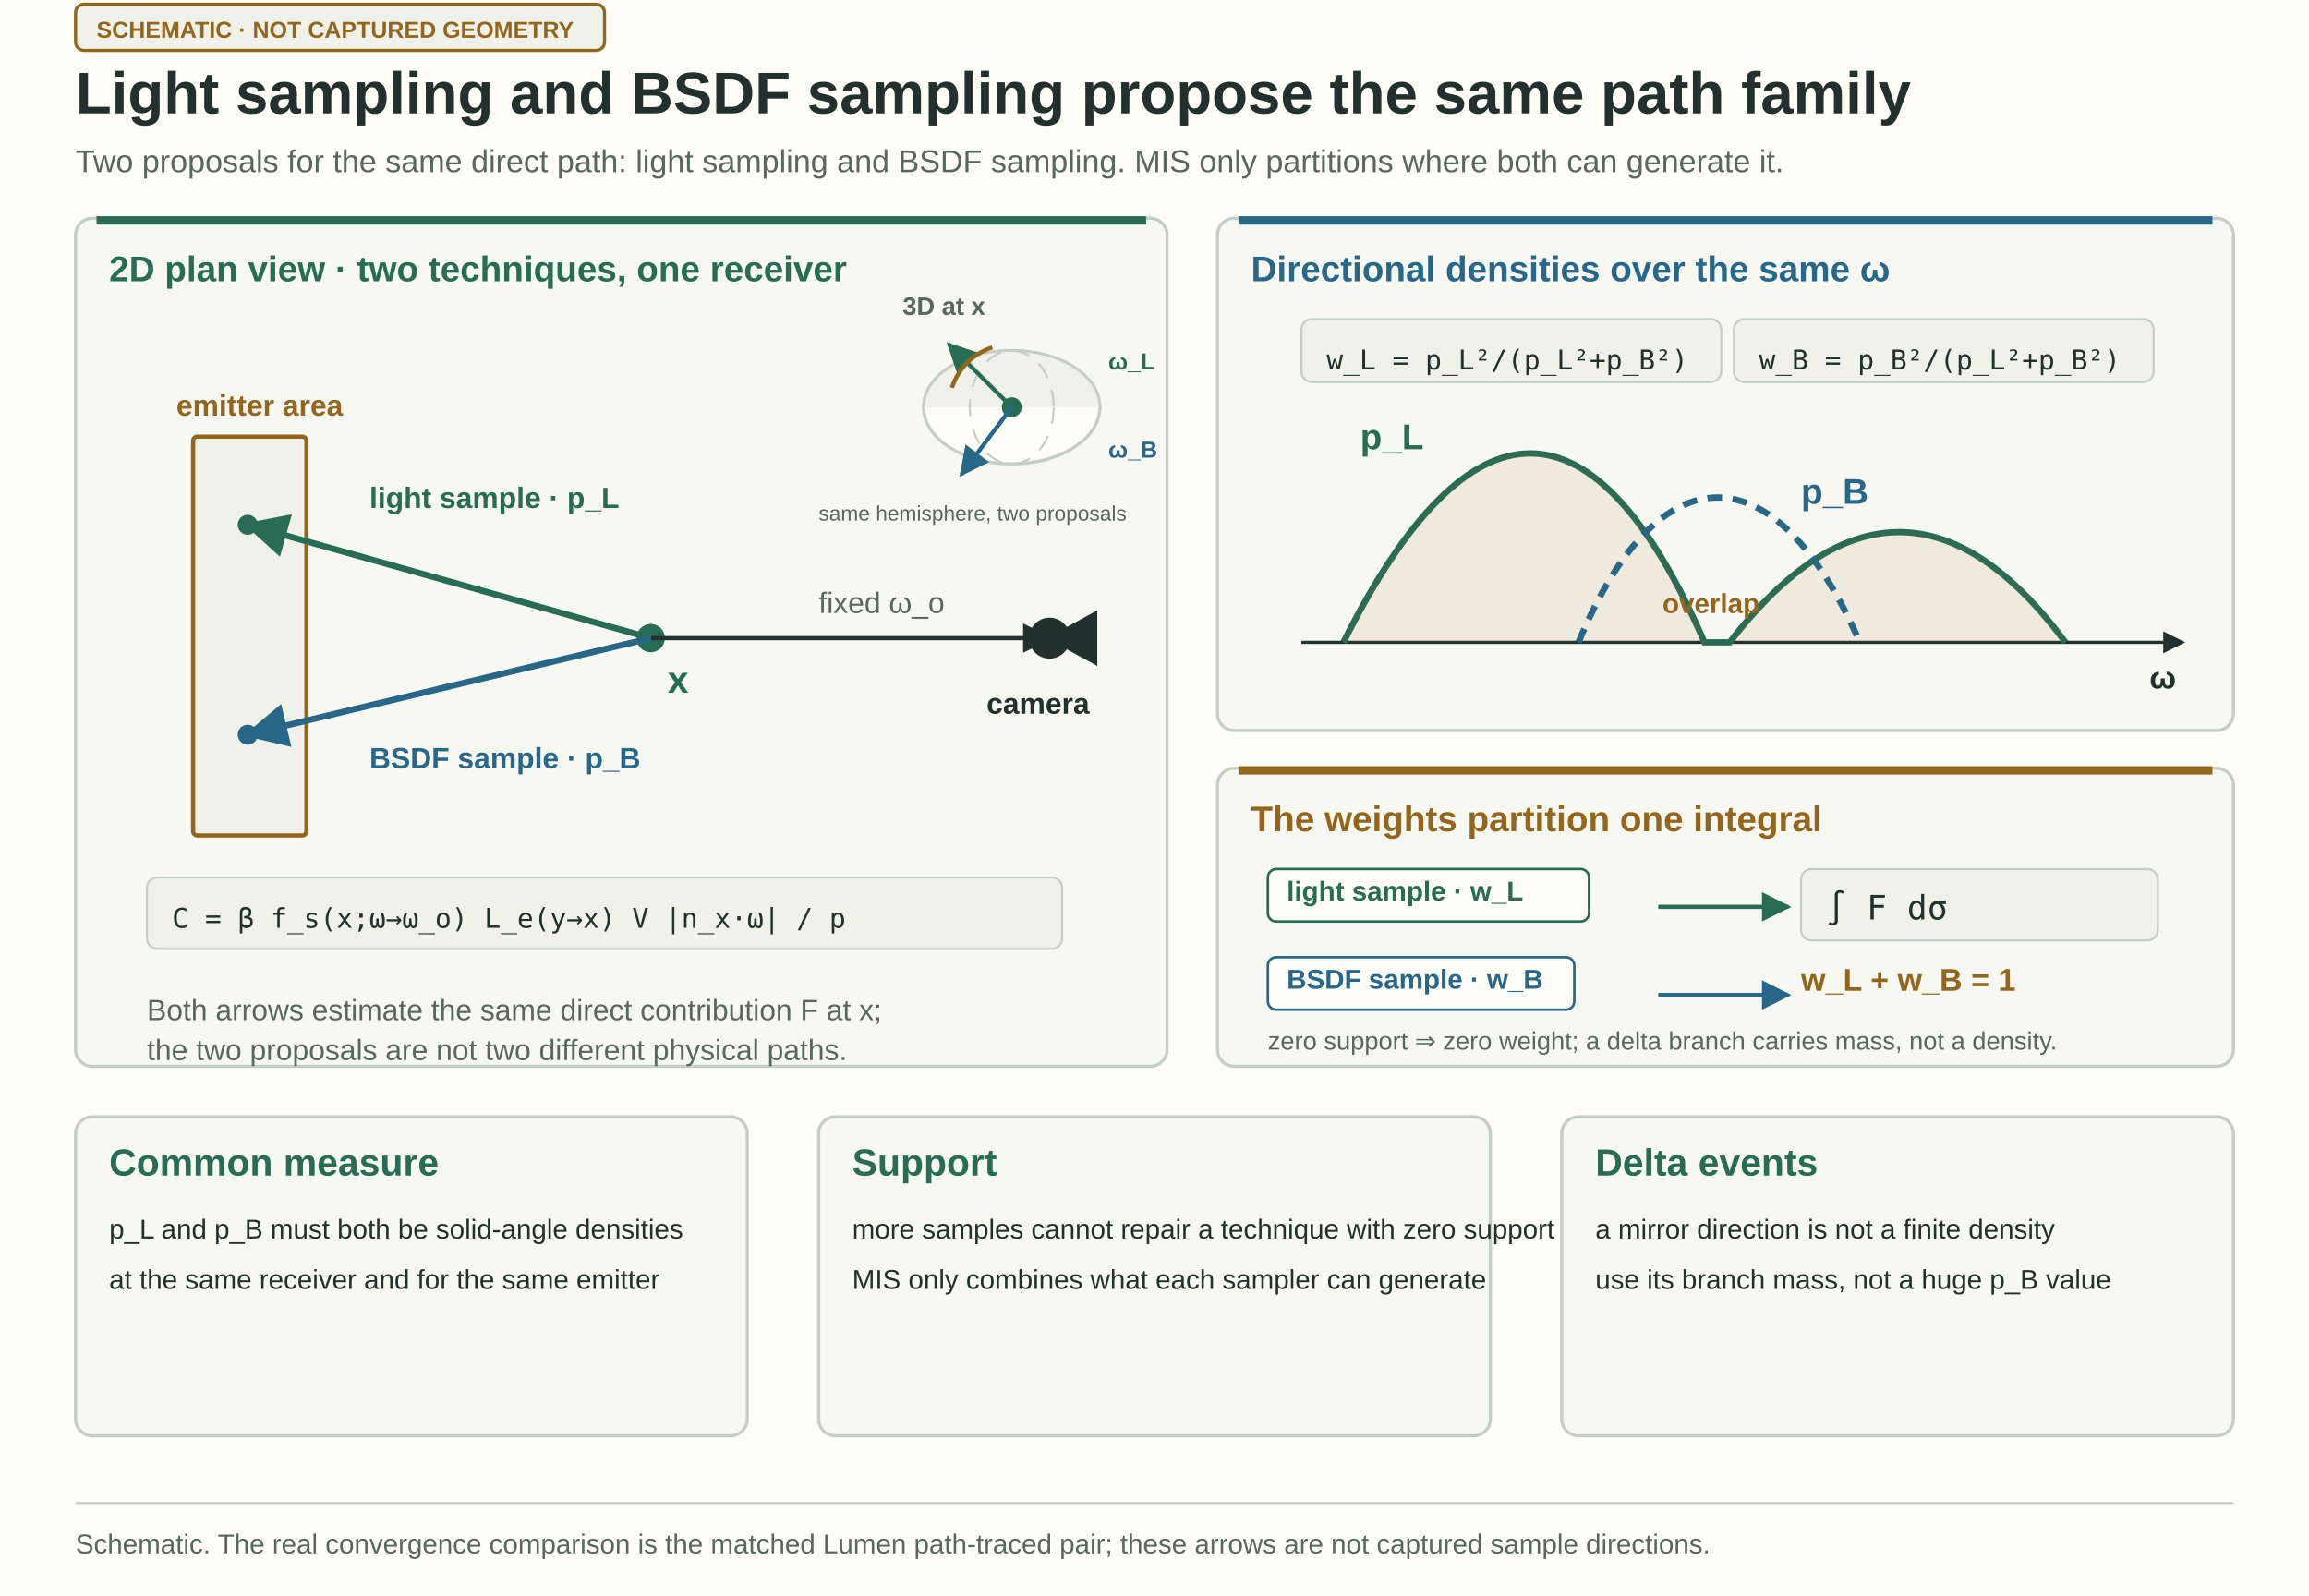
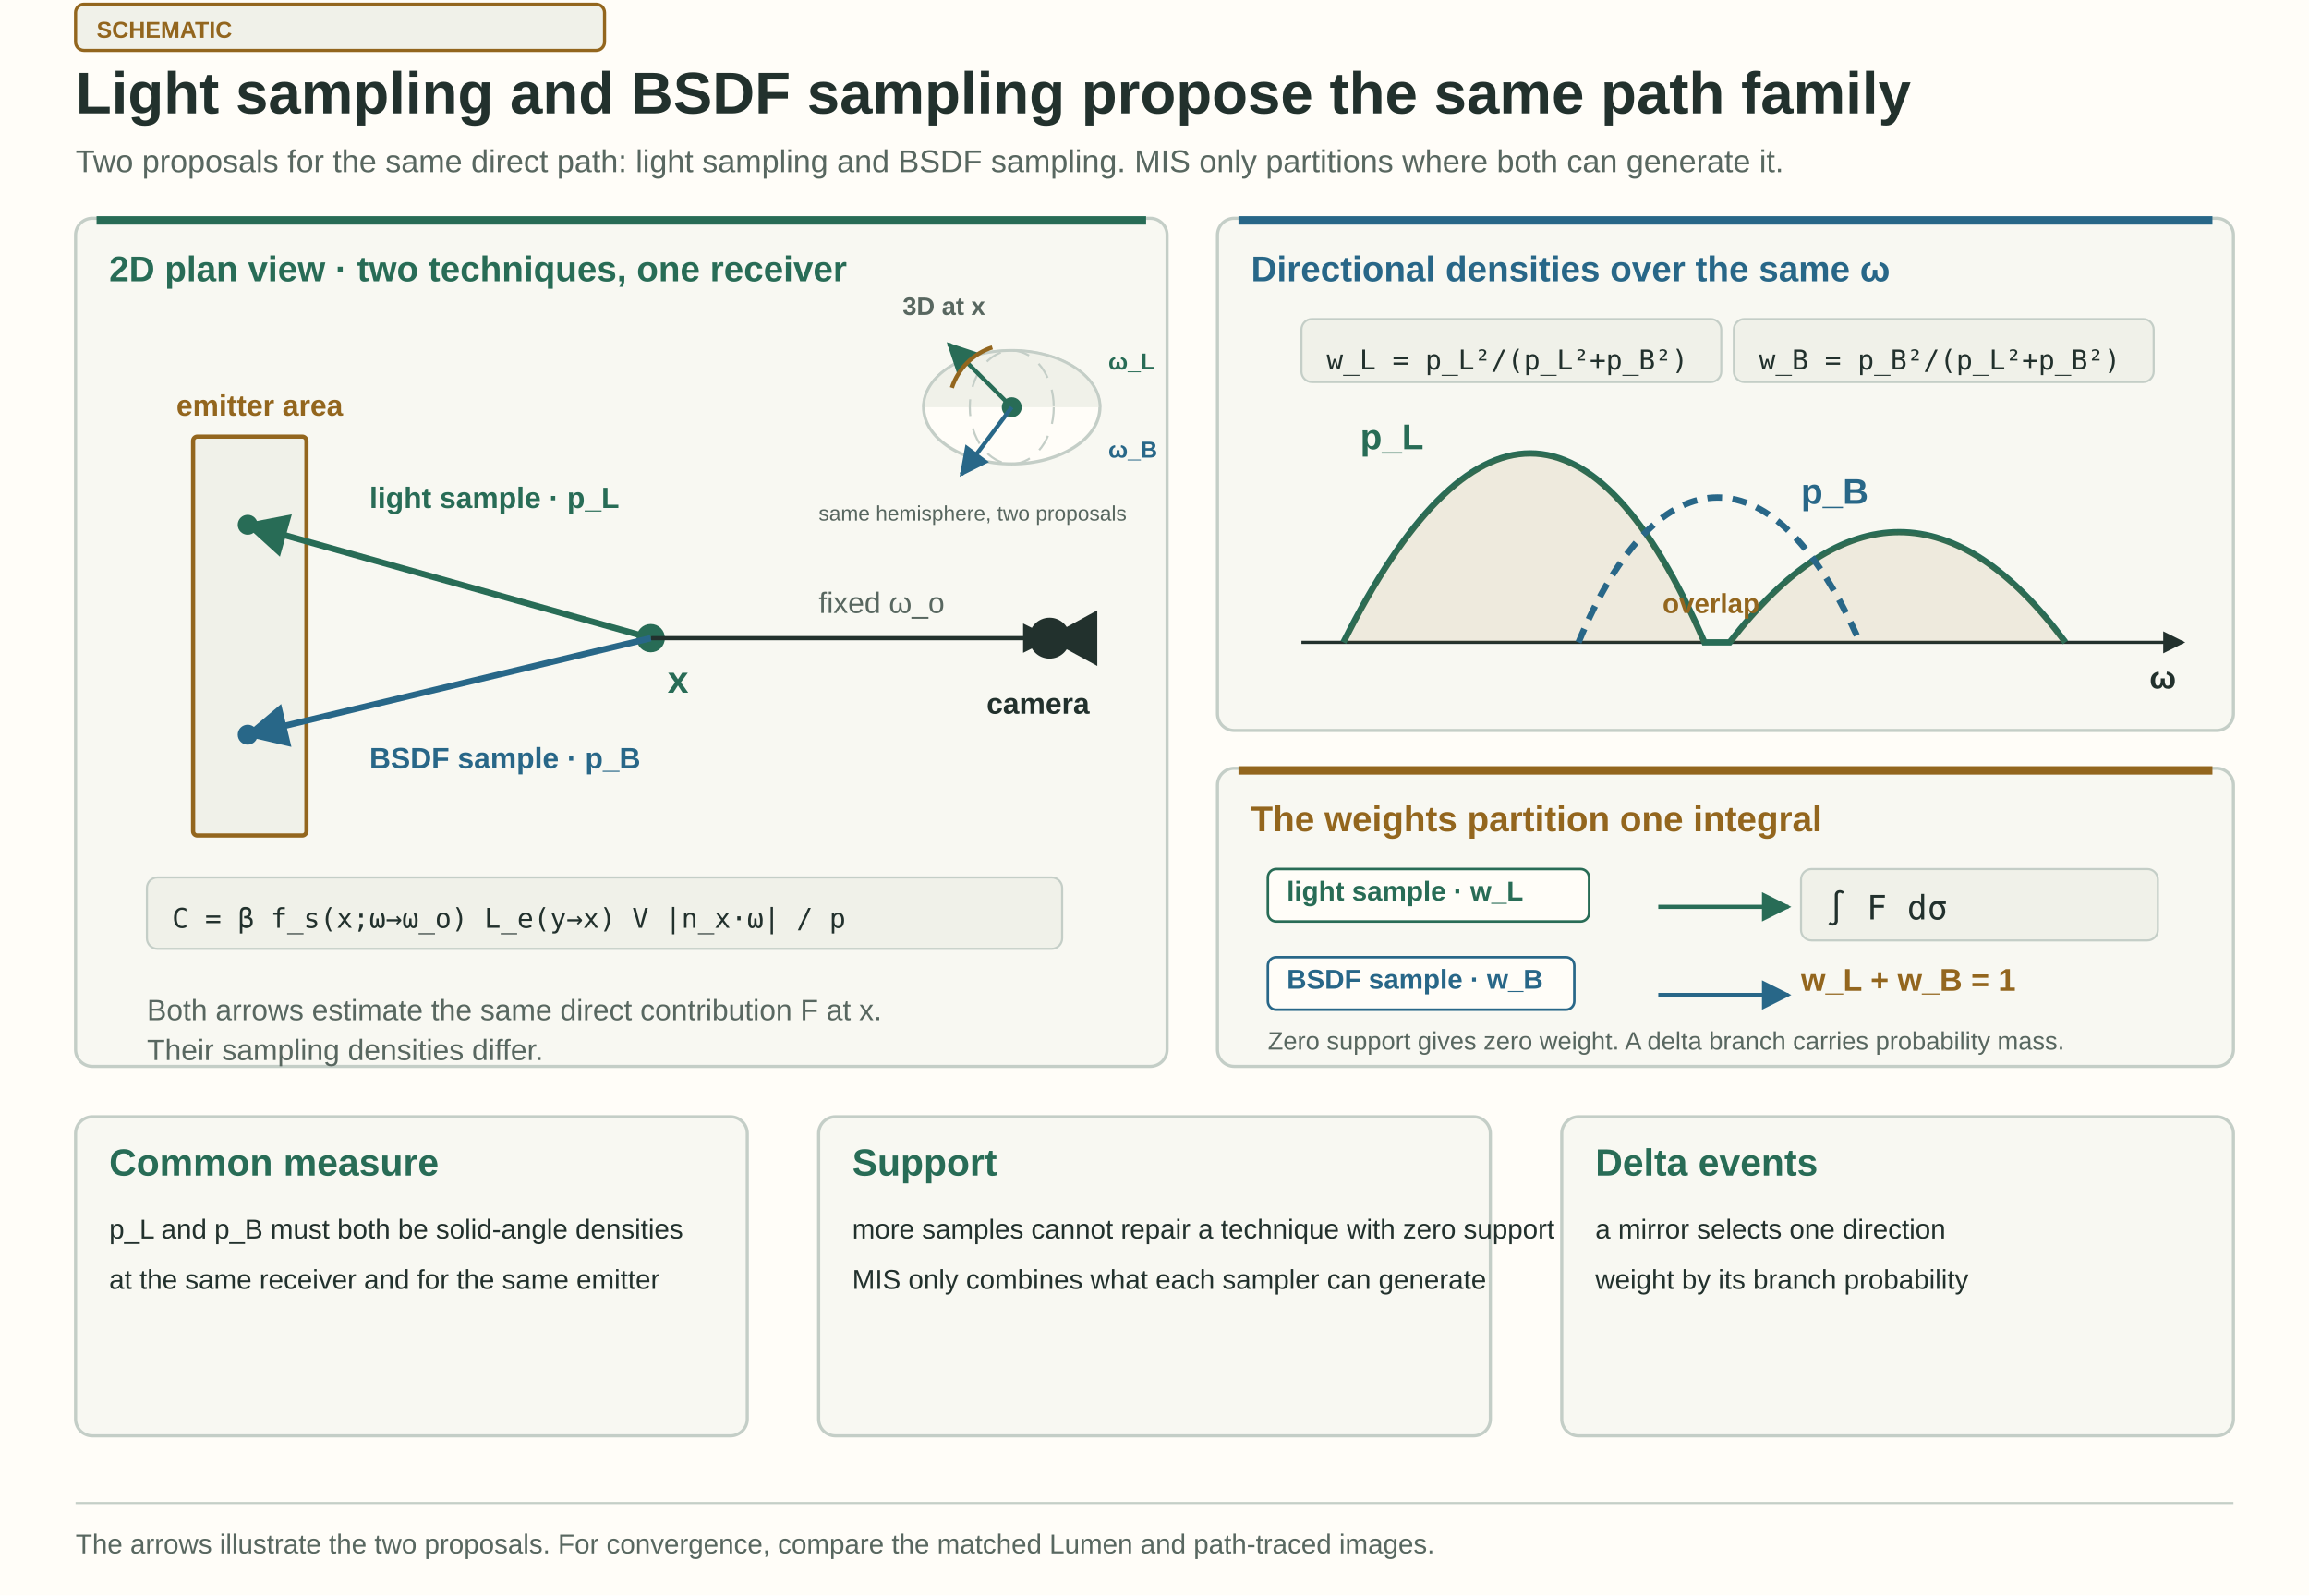
<svg xmlns="http://www.w3.org/2000/svg" viewBox="0 0 1100 760" width="1100" height="760" role="img" aria-labelledby="title desc" data-schematic="true">
  <defs>
    <marker id="arrow-green" viewBox="0 0 10 10" refX="9" refY="5" markerWidth="7" markerHeight="7" orient="auto-start-reverse">
      <path d="M0 0 L10 5 L0 10 Z" fill="#286c56" />
    </marker>
    <marker id="arrow-blue" viewBox="0 0 10 10" refX="9" refY="5" markerWidth="7" markerHeight="7" orient="auto-start-reverse">
      <path d="M0 0 L10 5 L0 10 Z" fill="#286788" />
    </marker>
    <marker id="arrow-gold" viewBox="0 0 10 10" refX="9" refY="5" markerWidth="7" markerHeight="7" orient="auto-start-reverse">
      <path d="M0 0 L10 5 L0 10 Z" fill="#93661e" />
    </marker>
    <marker id="arrow-red" viewBox="0 0 10 10" refX="9" refY="5" markerWidth="7" markerHeight="7" orient="auto-start-reverse">
      <path d="M0 0 L10 5 L0 10 Z" fill="#aa5343" />
    </marker>
    <marker id="arrow-muted" viewBox="0 0 10 10" refX="9" refY="5" markerWidth="7" markerHeight="7" orient="auto-start-reverse">
      <path d="M0 0 L10 5 L0 10 Z" fill="#586760" />
    </marker>
    <marker id="arrow-ink" viewBox="0 0 10 10" refX="9" refY="5" markerWidth="7" markerHeight="7" orient="auto-start-reverse">
      <path d="M0 0 L10 5 L0 10 Z" fill="#22312d" />
    </marker>
  </defs>
  <rect width="1100" height="760" fill="#fffdf8" />
  <g font-family="Segoe UI, Arial, sans-serif">
    <rect x="36" y="2" width="252" height="22" rx="4" fill="#f0f1e9" stroke="#93661e" stroke-width="1.5" opacity="1" />
-     <text x="46" y="18" font-family="Segoe UI, Arial, sans-serif" font-size="11" fill="#93661e" font-weight="600" text-anchor="start">SCHEMATIC · NOT CAPTURED GEOMETRY</text>
+     <text x="46" y="18" font-family="Segoe UI, Arial, sans-serif" font-size="11" fill="#93661e" font-weight="600" text-anchor="start">SCHEMATIC</text>
    <text x="36" y="54" font-family="Segoe UI, Arial, sans-serif" font-size="28" fill="#22312d" font-weight="600" text-anchor="start">Light sampling and BSDF sampling propose the same path family</text>
    <text x="36" y="82" font-family="Segoe UI, Arial, sans-serif" font-size="15" fill="#586760" font-weight="400" text-anchor="start">Two proposals for the same direct path: light sampling and BSDF sampling. MIS only partitions where both can generate it.</text>
    <rect x="36" y="104" width="520" height="404" rx="8" fill="#f8f8f2" stroke="#c4cec7" stroke-width="1.5" opacity="1" />
    <path d="M46 105H546" stroke="#286c56" stroke-width="4" />
    <text x="52" y="134" font-family="Segoe UI, Arial, sans-serif" font-size="17" fill="#286c56" font-weight="600" text-anchor="start">2D plan view · two techniques, one receiver</text>
    <rect x="92" y="208" width="54" height="190" rx="2" fill="#f0f1e9" stroke="#93661e" stroke-width="2" opacity="1" />
    <text x="84" y="198" font-family="Segoe UI, Arial, sans-serif" font-size="14" fill="#93661e" font-weight="600" text-anchor="start">emitter area</text>
    <circle cx="500" cy="304" r="9" fill="#22312d" stroke="#22312d" stroke-width="1.5" />
    <path d="M500 304L522 292L522 316Z" fill="#22312d" stroke="#22312d" stroke-width="1.5" opacity="1" />
    <text x="470" y="340" font-family="Segoe UI, Arial, sans-serif" font-size="14" fill="#22312d" font-weight="600" text-anchor="start">camera</text>
    <circle cx="310" cy="304" r="6" fill="#286c56" stroke="#286c56" stroke-width="1.5" />
    <text x="318" y="330" font-family="Segoe UI, Arial, sans-serif" font-size="18" fill="#286c56" font-weight="600" text-anchor="start">x</text>
    <path d="M310 304L500 304" fill="none" stroke="#22312d" stroke-width="2" marker-end="url(#arrow-ink)" />
    <text x="390" y="292" font-family="Segoe UI, Arial, sans-serif" font-size="14" fill="#586760" font-weight="400" text-anchor="start">fixed ω_o</text>
    <path d="M310 304L118 250" fill="none" stroke="#286c56" stroke-width="3" marker-end="url(#arrow-green)" />
    <circle cx="118" cy="250" r="4" fill="#286c56" stroke="#286c56" stroke-width="1.5" />
    <text x="176" y="242" font-family="Segoe UI, Arial, sans-serif" font-size="14" fill="#286c56" font-weight="600" text-anchor="start">light sample · p_L</text>
    <path d="M310 304L118 350" fill="none" stroke="#286788" stroke-width="3" marker-end="url(#arrow-blue)" />
    <circle cx="118" cy="350" r="4" fill="#286788" stroke="#286788" stroke-width="1.5" />
    <text x="176" y="366" font-family="Segoe UI, Arial, sans-serif" font-size="14" fill="#286788" font-weight="600" text-anchor="start">BSDF sample · p_B</text>
-     <text x="70" y="486" font-family="Segoe UI, Arial, sans-serif" font-size="14" fill="#586760" font-weight="400" text-anchor="start">Both arrows estimate the same direct contribution F at x;</text>
-     <text x="70" y="505" font-family="Segoe UI, Arial, sans-serif" font-size="14" fill="#586760" font-weight="400" text-anchor="start">the two proposals are not two different physical paths.</text>
+     <text x="70" y="486" font-family="Segoe UI, Arial, sans-serif" font-size="14" fill="#586760" font-weight="400" text-anchor="start">Both arrows estimate the same direct contribution F at x.</text>
+     <text x="70" y="505" font-family="Segoe UI, Arial, sans-serif" font-size="14" fill="#586760" font-weight="400" text-anchor="start">Their sampling densities differ.</text>
    <rect x="70" y="418" width="436" height="34" rx="5" fill="#f0f1e9" stroke="#c4cec7" stroke-width="1" opacity="1" />
    <text x="82" y="442" font-family="Cascadia Code, Consolas, monospace" font-size="13" fill="#22312d" font-weight="400" text-anchor="start">C = β f_s(x;ω→ω_o) L_e(y→x) V |n_x·ω| / p</text>
    <ellipse cx="482" cy="194" rx="42" ry="27" fill="#fffdf8" stroke="#c4cec7" stroke-width="1.5" />
    <path d="M440 194A42 27 0 0 1 524 194" fill="#f0f1e9" stroke="#c4cec7" stroke-width="1.2" />
    <ellipse cx="482" cy="194" rx="20" ry="27" fill="none" stroke="#c4cec7" stroke-width="1" stroke-dasharray="8 6" />
    <circle cx="482" cy="194" r="4" fill="#286c56" stroke="#286c56" stroke-width="1.5" />
    <path d="M482 194L452 164" fill="none" stroke="#286c56" stroke-width="2" marker-end="url(#arrow-green)" />
    <path d="M482 194L458 226" fill="none" stroke="#286788" stroke-width="2" marker-end="url(#arrow-blue)" />
    <path d="M453.47 184.73A30 30 0 0 1 472.73 165.47" fill="none" stroke="#93661e" stroke-width="2" />
    <text x="430" y="150" font-family="Segoe UI, Arial, sans-serif" font-size="12" fill="#586760" font-weight="600" text-anchor="start">3D at x</text>
    <text x="528" y="176" font-family="Segoe UI, Arial, sans-serif" font-size="11" fill="#286c56" font-weight="600" text-anchor="start">ω_L</text>
    <text x="528" y="218" font-family="Segoe UI, Arial, sans-serif" font-size="11" fill="#286788" font-weight="600" text-anchor="start">ω_B</text>
    <text x="390" y="248" font-family="Segoe UI, Arial, sans-serif" font-size="10" fill="#586760" font-weight="400" text-anchor="start">same hemisphere, two proposals</text>
    <rect x="580" y="104" width="484" height="244" rx="8" fill="#f8f8f2" stroke="#c4cec7" stroke-width="1.5" opacity="1" />
    <path d="M590 105H1054" stroke="#286788" stroke-width="4" />
    <text x="596" y="134" font-family="Segoe UI, Arial, sans-serif" font-size="17" fill="#286788" font-weight="600" text-anchor="start">Directional densities over the same ω</text>
    <path d="M620 306L1040 306" fill="none" stroke="#22312d" stroke-width="1.5" marker-end="url(#arrow-ink)" />
    <text x="1024" y="328" font-family="Segoe UI, Arial, sans-serif" font-size="15" fill="#22312d" font-weight="600" text-anchor="start">ω</text>
    <path d="M640 306C700 186 760 186 812 306L824 306C878 236 932 236 984 306" fill="none" stroke="#286c56" stroke-width="3" />
    <path d="M640 306C700 186 760 186 812 306L824 306C878 236 932 236 984 306" fill="#93661e" opacity="0.10" />
    <path d="M752 306C790 214 846 214 886 306" fill="none" stroke="#286788" stroke-width="3" stroke-dasharray="7 5" />
    <text x="648" y="214" font-family="Segoe UI, Arial, sans-serif" font-size="17" fill="#286c56" font-weight="600" text-anchor="start">p_L</text>
    <text x="858" y="240" font-family="Segoe UI, Arial, sans-serif" font-size="17" fill="#286788" font-weight="600" text-anchor="start">p_B</text>
    <text x="792" y="292" font-family="Segoe UI, Arial, sans-serif" font-size="13" fill="#93661e" font-weight="600" text-anchor="start">overlap</text>
    <rect x="620" y="152" width="200" height="30" rx="5" fill="#f0f1e9" stroke="#c4cec7" stroke-width="1" opacity="1" />
    <text x="632" y="176" font-family="Cascadia Code, Consolas, monospace" font-size="13" fill="#22312d" font-weight="400" text-anchor="start">w_L = p_L²/(p_L²+p_B²)</text>
    <rect x="826" y="152" width="200" height="30" rx="5" fill="#f0f1e9" stroke="#c4cec7" stroke-width="1" opacity="1" />
    <text x="838" y="176" font-family="Cascadia Code, Consolas, monospace" font-size="13" fill="#22312d" font-weight="400" text-anchor="start">w_B = p_B²/(p_L²+p_B²)</text>
    <rect x="580" y="366" width="484" height="142" rx="8" fill="#f8f8f2" stroke="#c4cec7" stroke-width="1.5" opacity="1" />
    <path d="M590 367H1054" stroke="#93661e" stroke-width="4" />
    <text x="596" y="396" font-family="Segoe UI, Arial, sans-serif" font-size="17" fill="#93661e" font-weight="600" text-anchor="start">The weights partition one integral</text>
    <rect x="604" y="414" width="153" height="25" rx="4" fill="#fffdf8" stroke="#286c56" stroke-width="1.2" opacity="1" />
    <text x="613" y="429" font-family="Segoe UI, Arial, sans-serif" font-size="13" fill="#286c56" font-weight="600" text-anchor="start">light sample · w_L</text>
    <rect x="604" y="456" width="146" height="25" rx="4" fill="#fffdf8" stroke="#286788" stroke-width="1.2" opacity="1" />
    <text x="613" y="471" font-family="Segoe UI, Arial, sans-serif" font-size="13" fill="#286788" font-weight="600" text-anchor="start">BSDF sample · w_B</text>
    <path d="M790 432L852 432" fill="none" stroke="#286c56" stroke-width="2" marker-end="url(#arrow-green)" />
    <path d="M790 474L852 474" fill="none" stroke="#286788" stroke-width="2" marker-end="url(#arrow-blue)" />
    <rect x="858" y="414" width="170" height="34" rx="5" fill="#f0f1e9" stroke="#c4cec7" stroke-width="1" opacity="1" />
    <text x="870" y="438" font-family="Cascadia Code, Consolas, monospace" font-size="16" fill="#22312d" font-weight="400" text-anchor="start">∫ F dσ</text>
    <text x="858" y="472" font-family="Segoe UI, Arial, sans-serif" font-size="15" fill="#93661e" font-weight="600" text-anchor="start">w_L + w_B = 1</text>
-     <text x="604" y="500" font-family="Segoe UI, Arial, sans-serif" font-size="12" fill="#586760" font-weight="400" text-anchor="start">zero support ⇒ zero weight; a delta branch carries mass, not a density.</text>
+     <text x="604" y="500" font-family="Segoe UI, Arial, sans-serif" font-size="12" fill="#586760" font-weight="400" text-anchor="start">Zero support gives zero weight. A delta branch carries probability mass.</text>
    <rect x="36" y="532" width="320" height="152" rx="8" fill="#f8f8f2" stroke="#c4cec7" stroke-width="1.5" opacity="1" />
    <text x="52" y="560" font-family="Segoe UI, Arial, sans-serif" font-size="18" fill="#286c56" font-weight="600" text-anchor="start">Common measure</text>
    <text x="52" y="590" font-family="Segoe UI, Arial, sans-serif" font-size="13" fill="#22312d" font-weight="400" text-anchor="start">p_L and p_B must both be solid-angle densities</text>
    <text x="52" y="614" font-family="Segoe UI, Arial, sans-serif" font-size="13" fill="#22312d" font-weight="400" text-anchor="start">at the same receiver and for the same emitter</text>
    <rect x="390" y="532" width="320" height="152" rx="8" fill="#f8f8f2" stroke="#c4cec7" stroke-width="1.5" opacity="1" />
    <text x="406" y="560" font-family="Segoe UI, Arial, sans-serif" font-size="18" fill="#286c56" font-weight="600" text-anchor="start">Support</text>
    <text x="406" y="590" font-family="Segoe UI, Arial, sans-serif" font-size="13" fill="#22312d" font-weight="400" text-anchor="start">more samples cannot repair a technique with zero support</text>
    <text x="406" y="614" font-family="Segoe UI, Arial, sans-serif" font-size="13" fill="#22312d" font-weight="400" text-anchor="start">MIS only combines what each sampler can generate</text>
    <rect x="744" y="532" width="320" height="152" rx="8" fill="#f8f8f2" stroke="#c4cec7" stroke-width="1.5" opacity="1" />
    <text x="760" y="560" font-family="Segoe UI, Arial, sans-serif" font-size="18" fill="#286c56" font-weight="600" text-anchor="start">Delta events</text>
-     <text x="760" y="590" font-family="Segoe UI, Arial, sans-serif" font-size="13" fill="#22312d" font-weight="400" text-anchor="start">a mirror direction is not a finite density</text>
-     <text x="760" y="614" font-family="Segoe UI, Arial, sans-serif" font-size="13" fill="#22312d" font-weight="400" text-anchor="start">use its branch mass, not a huge p_B value</text>
+     <text x="760" y="590" font-family="Segoe UI, Arial, sans-serif" font-size="13" fill="#22312d" font-weight="400" text-anchor="start">a mirror selects one direction</text>
+     <text x="760" y="614" font-family="Segoe UI, Arial, sans-serif" font-size="13" fill="#22312d" font-weight="400" text-anchor="start">weight by its branch probability</text>
    <path d="M36 716L1064 716" fill="none" stroke="#c4cec7" stroke-width="1" />
-     <text x="36" y="740" font-family="Segoe UI, Arial, sans-serif" font-size="13" fill="#586760" font-weight="400" text-anchor="start">Schematic. The real convergence comparison is the matched Lumen path-traced pair; these arrows are not captured sample directions.</text>
+     <text x="36" y="740" font-family="Segoe UI, Arial, sans-serif" font-size="13" fill="#586760" font-weight="400" text-anchor="start">The arrows illustrate the two proposals. For convergence, compare the matched Lumen and path-traced images.</text>
  </g>
</svg>
